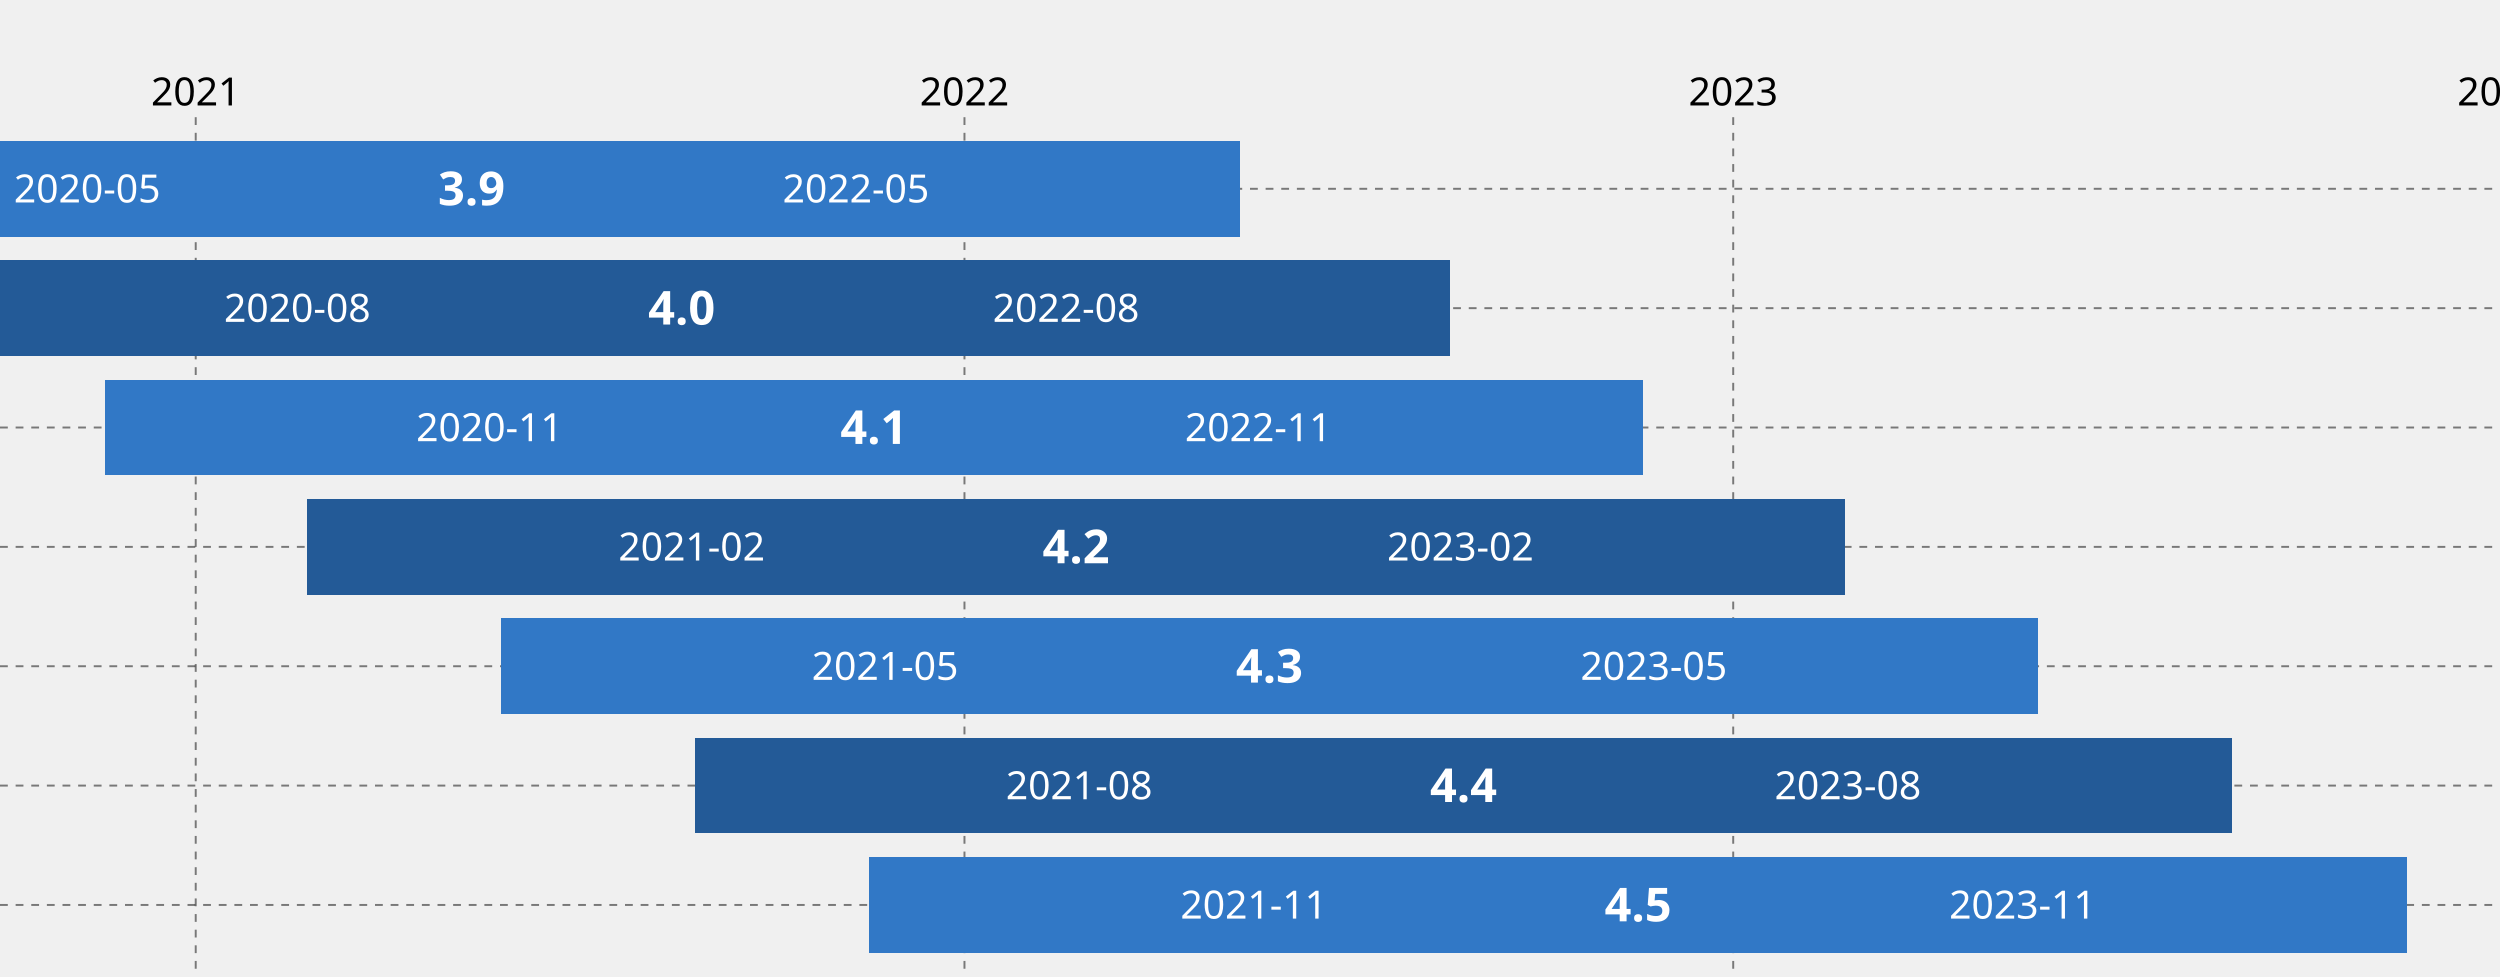
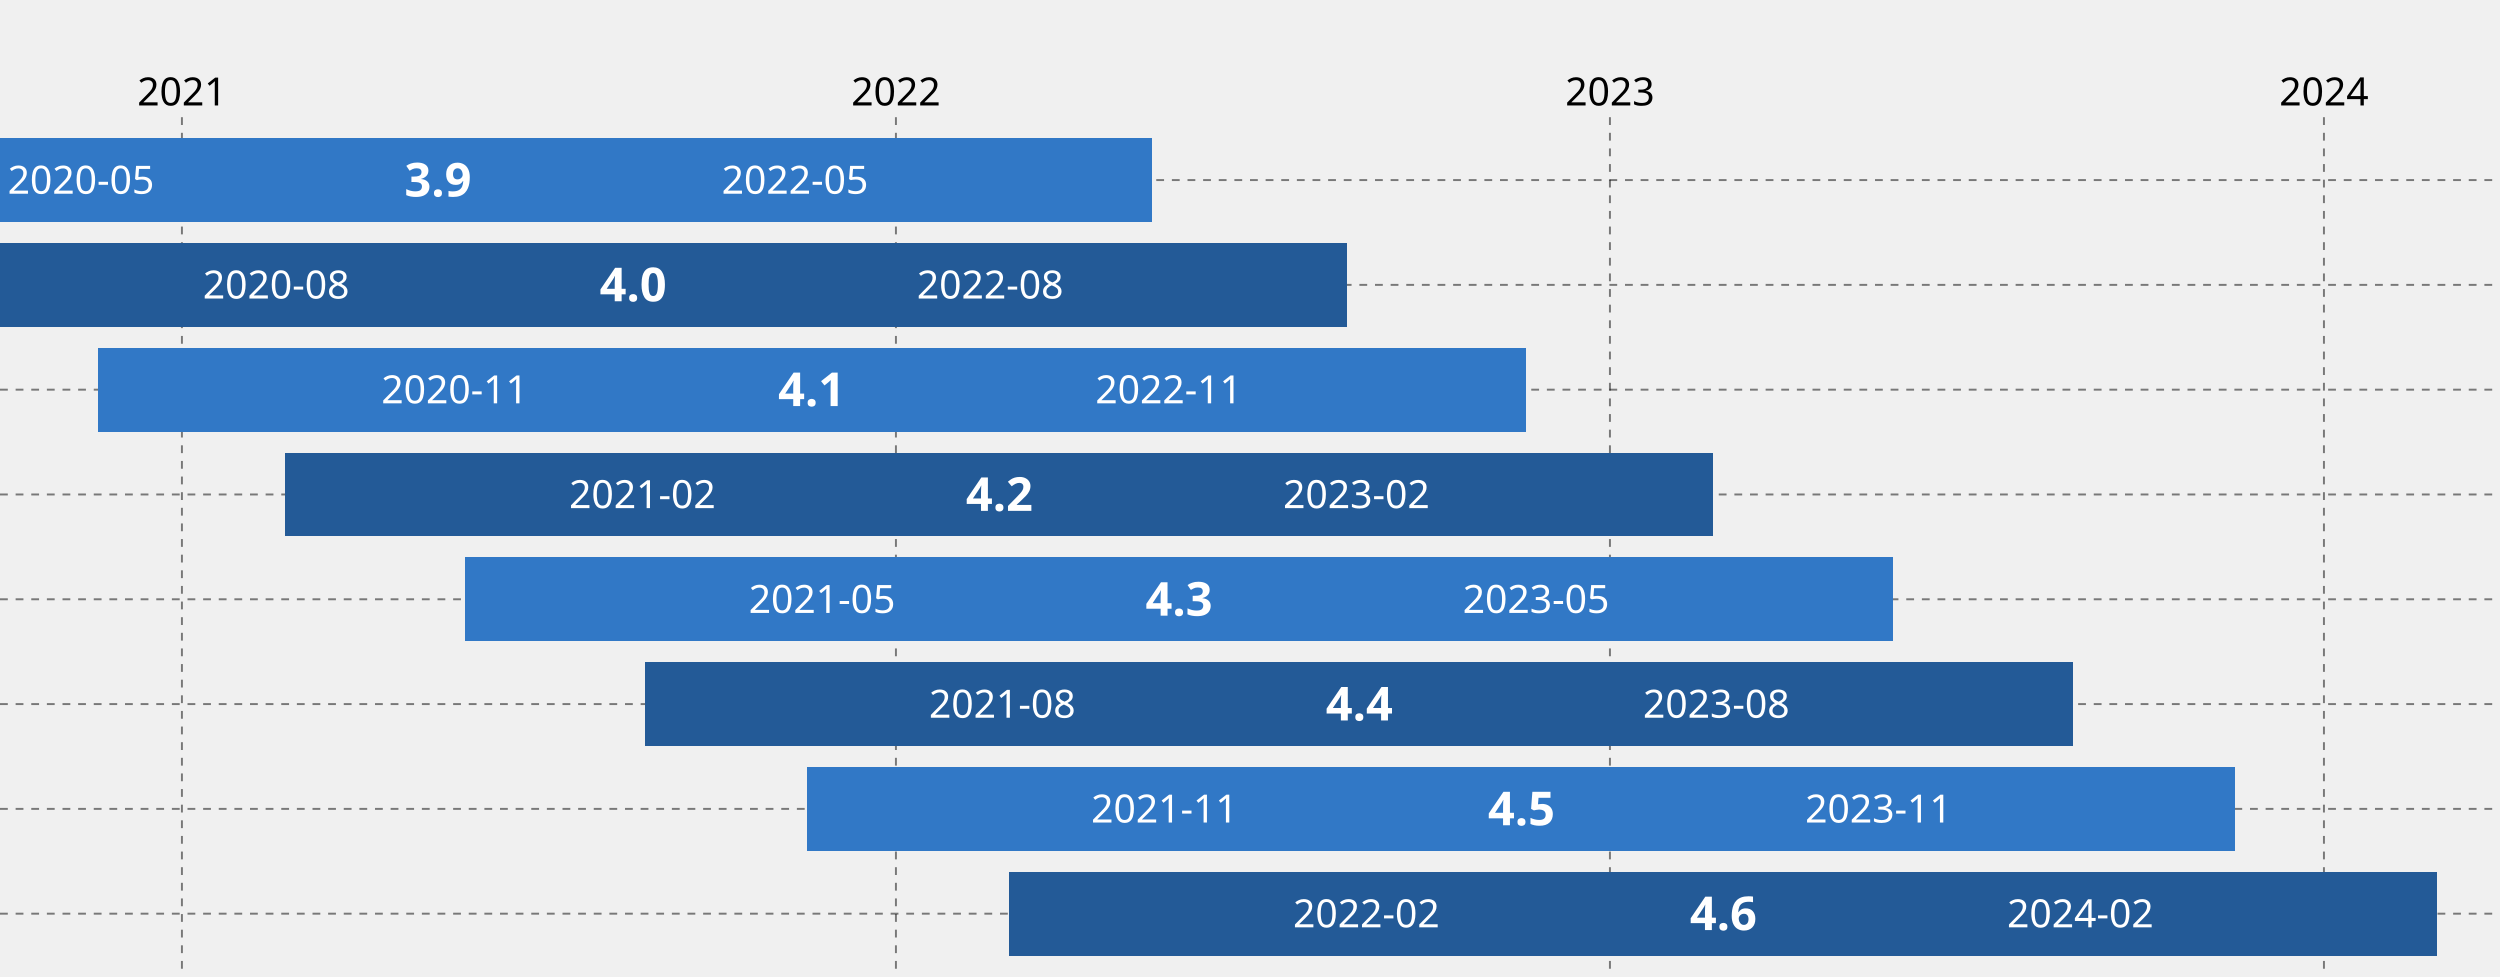
<svg xmlns="http://www.w3.org/2000/svg" id="gh-dark-mode-only" viewBox="0,0,640,250" font-family="sans-serif">
  <style>
  #gh-dark-mode-only:target {
    color: #ffffff;
  }
</style>
  <g stroke-dasharray="2" stroke-opacity="0.5" stroke-width="0.5">
    <g transform="translate(0,30)" fill="none" font-size="10" font-family="sans-serif" text-anchor="middle">
-       <g class="tick" opacity="1" transform="translate(50.10404,0)">
+       <g class="tick" opacity="1" transform="translate(46.57199,0)">
        <line stroke="currentColor" y2="220" />
        <text fill="currentColor" y="-3" dy="0em">2021</text>
      </g>
-       <g class="tick" opacity="1" transform="translate(246.9027,0)">
+       <g class="tick" opacity="1" transform="translate(229.3576,0)">
        <line stroke="currentColor" y2="220" />
        <text fill="currentColor" y="-3" dy="0em">2022</text>
      </g>
-       <g class="tick" opacity="1" transform="translate(443.7013,0)">
+       <g class="tick" opacity="1" transform="translate(412.1432,0)">
        <line stroke="currentColor" y2="220" />
        <text fill="currentColor" y="-3" dy="0em">2023</text>
      </g>
-       <g class="tick" opacity="1" transform="translate(640.5,0)">
+       <g class="tick" opacity="1" transform="translate(594.9288,0)">
        <line stroke="currentColor" y2="220" />
        <text fill="currentColor" y="-3" dy="0em">2024</text>
      </g>
    </g>
    <g fill="none" font-size="10" font-family="sans-serif" text-anchor="end">
-       <g class="tick" opacity="1" transform="translate(0,48.33333)">
+       <g class="tick" opacity="1" transform="translate(0,46.09756)">
        <line stroke="currentColor" x2="640" />
        <text fill="currentColor" x="-3" dy="0.32em">3.9</text>
      </g>
-       <g class="tick" opacity="1" transform="translate(0,78.88889)">
+       <g class="tick" opacity="1" transform="translate(0,72.92683)">
        <line stroke="currentColor" x2="640" />
        <text fill="currentColor" x="-3" dy="0.32em">4.0</text>
      </g>
-       <g class="tick" opacity="1" transform="translate(0,109.4444)">
+       <g class="tick" opacity="1" transform="translate(0,99.7561)">
        <line stroke="currentColor" x2="640" />
        <text fill="currentColor" x="-3" dy="0.32em">4.1</text>
      </g>
-       <g class="tick" opacity="1" transform="translate(0,140)">
+       <g class="tick" opacity="1" transform="translate(0,126.5854)">
        <line stroke="currentColor" x2="640" />
        <text fill="currentColor" x="-3" dy="0.32em">4.2</text>
      </g>
-       <g class="tick" opacity="1" transform="translate(0,170.5556)">
+       <g class="tick" opacity="1" transform="translate(0,153.4146)">
        <line stroke="currentColor" x2="640" />
        <text fill="currentColor" x="-3" dy="0.32em">4.3</text>
      </g>
-       <g class="tick" opacity="1" transform="translate(0,201.1111)">
+       <g class="tick" opacity="1" transform="translate(0,180.2439)">
        <line stroke="currentColor" x2="640" />
        <text fill="currentColor" x="-3" dy="0.32em">4.4</text>
      </g>
-       <g class="tick" opacity="1" transform="translate(0,231.6667)">
+       <g class="tick" opacity="1" transform="translate(0,207.0732)">
        <line stroke="currentColor" x2="640" />
        <text fill="currentColor" x="-3" dy="0.32em">4.5</text>
+       </g>
+       <g class="tick" opacity="1" transform="translate(0,233.9024)">
+         <line stroke="currentColor" x2="640" />
+         <text fill="currentColor" x="-3" dy="0.32em">4.6</text>
      </g>
    </g>
  </g>
  <g shape-rendering="crispEdges">
-     <rect x="-76.086" y="36.111" width="393.597" height="24.444" fill="#3178c6" />
-     <rect x="-22.286" y="66.667" width="393.597" height="24.444" fill="#235a97" />
-     <rect x="26.912" y="97.222" width="393.597" height="24.444" fill="#3178c6" />
-     <rect x="78.668" y="127.778" width="393.597" height="24.444" fill="#235a97" />
-     <rect x="128.176" y="158.333" width="393.597" height="24.444" fill="#3178c6" />
-     <rect x="177.862" y="188.889" width="393.597" height="24.444" fill="#235a97" />
-     <rect x="222.557" y="219.444" width="393.597" height="24.444" fill="#3178c6" />
+     <rect x="-70.668" y="35.366" width="365.571" height="21.463" fill="#3178c6" />
+     <rect x="-20.699" y="62.195" width="365.571" height="21.463" fill="#235a97" />
+     <rect x="24.995" y="89.024" width="365.571" height="21.463" fill="#3178c6" />
+     <rect x="73.067" y="115.854" width="365.571" height="21.463" fill="#235a97" />
+     <rect x="119.049" y="142.683" width="365.571" height="21.463" fill="#3178c6" />
+     <rect x="165.197" y="169.512" width="365.571" height="21.463" fill="#235a97" />
+     <rect x="206.71" y="196.341" width="365.571" height="21.463" fill="#3178c6" />
+     <rect x="258.401" y="223.171" width="365.571" height="21.463" fill="#235a97" />
  </g>
-   <g fill="#ffffff" text-anchor="middle" transform="translate(0,12.22222)">
+   <g fill="#ffffff" text-anchor="middle" transform="translate(0,10.73171)">
    <g font-weight="bold">
      <a href="https://www.typescriptlang.org/docs/handbook/release-notes/typescript-3-9.html" fill="#ffffff">
-         <text x="120.713" y="36.111" dy="0.35em">3.9</text>
+         <text x="112.118" y="35.366" dy="0.35em">3.9</text>
      </a>
      <a href="https://www.typescriptlang.org/docs/handbook/release-notes/typescript-4-0.html" fill="#ffffff">
-         <text x="174.513" y="66.667" dy="0.35em">4.0</text>
+         <text x="162.086" y="62.195" dy="0.35em">4.0</text>
      </a>
      <a href="https://www.typescriptlang.org/docs/handbook/release-notes/typescript-4-1.html" fill="#ffffff">
-         <text x="223.71" y="97.222" dy="0.35em">4.1</text>
+         <text x="207.781" y="89.024" dy="0.35em">4.1</text>
      </a>
      <a href="https://www.typescriptlang.org/docs/handbook/release-notes/typescript-4-2.html" fill="#ffffff">
-         <text x="275.467" y="127.778" dy="0.35em">4.2</text>
+         <text x="255.852" y="115.854" dy="0.35em">4.2</text>
      </a>
      <a href="https://www.typescriptlang.org/docs/handbook/release-notes/typescript-4-3.html" fill="#ffffff">
-         <text x="324.975" y="158.333" dy="0.35em">4.3</text>
+         <text x="301.835" y="142.683" dy="0.35em">4.3</text>
      </a>
      <a href="https://www.typescriptlang.org/docs/handbook/release-notes/typescript-4-4.html" fill="#ffffff">
-         <text x="374.66" y="188.889" dy="0.35em">4.4</text>
+         <text x="347.983" y="169.512" dy="0.35em">4.4</text>
      </a>
      <a href="https://www.typescriptlang.org/docs/handbook/release-notes/typescript-4-5.html" fill="#ffffff">
-         <text x="419.356" y="219.444" dy="0.35em">4.5</text>
+         <text x="389.496" y="196.341" dy="0.35em">4.5</text>
+       </a>
+       <a href="https://www.typescriptlang.org/docs/handbook/release-notes/typescript-4-6.html" fill="#ffffff">
+         <text x="441.186" y="223.171" dy="0.35em">4.6</text>
      </a>
    </g>
    <g font-size="smaller">
-       <text x="22.314" y="36.111" dy="0.35em">2020-05</text>
-       <text x="76.113" y="66.667" dy="0.35em">2020-08</text>
-       <text x="125.311" y="97.222" dy="0.35em">2020-11</text>
-       <text x="177.068" y="127.778" dy="0.35em">2021-02</text>
-       <text x="226.575" y="158.333" dy="0.35em">2021-05</text>
-       <text x="276.261" y="188.889" dy="0.35em">2021-08</text>
-       <text x="320.957" y="219.444" dy="0.35em">2021-11</text>
+       <text x="20.725" y="35.366" dy="0.35em">2020-05</text>
+       <text x="70.694" y="62.195" dy="0.35em">2020-08</text>
+       <text x="116.388" y="89.024" dy="0.35em">2020-11</text>
+       <text x="164.459" y="115.854" dy="0.35em">2021-02</text>
+       <text x="210.442" y="142.683" dy="0.35em">2021-05</text>
+       <text x="256.59" y="169.512" dy="0.35em">2021-08</text>
+       <text x="298.103" y="196.341" dy="0.35em">2021-11</text>
+       <text x="349.793" y="223.171" dy="0.35em">2022-02</text>
    </g>
    <g font-size="smaller">
-       <text x="219.112" y="36.111" dy="0.35em">2022-05</text>
-       <text x="272.912" y="66.667" dy="0.35em">2022-08</text>
-       <text x="322.11" y="97.222" dy="0.35em">2022-11</text>
-       <text x="373.866" y="127.778" dy="0.35em">2023-02</text>
-       <text x="423.374" y="158.333" dy="0.35em">2023-05</text>
-       <text x="473.06" y="188.889" dy="0.35em">2023-08</text>
-       <text x="517.755" y="219.444" dy="0.35em">2023-11</text>
+       <text x="203.51" y="35.366" dy="0.35em">2022-05</text>
+       <text x="253.479" y="62.195" dy="0.35em">2022-08</text>
+       <text x="299.174" y="89.024" dy="0.35em">2022-11</text>
+       <text x="347.245" y="115.854" dy="0.35em">2023-02</text>
+       <text x="393.228" y="142.683" dy="0.35em">2023-05</text>
+       <text x="439.376" y="169.512" dy="0.35em">2023-08</text>
+       <text x="480.889" y="196.341" dy="0.35em">2023-11</text>
+       <text x="532.579" y="223.171" dy="0.35em">2024-02</text>
    </g>
  </g>
</svg>
